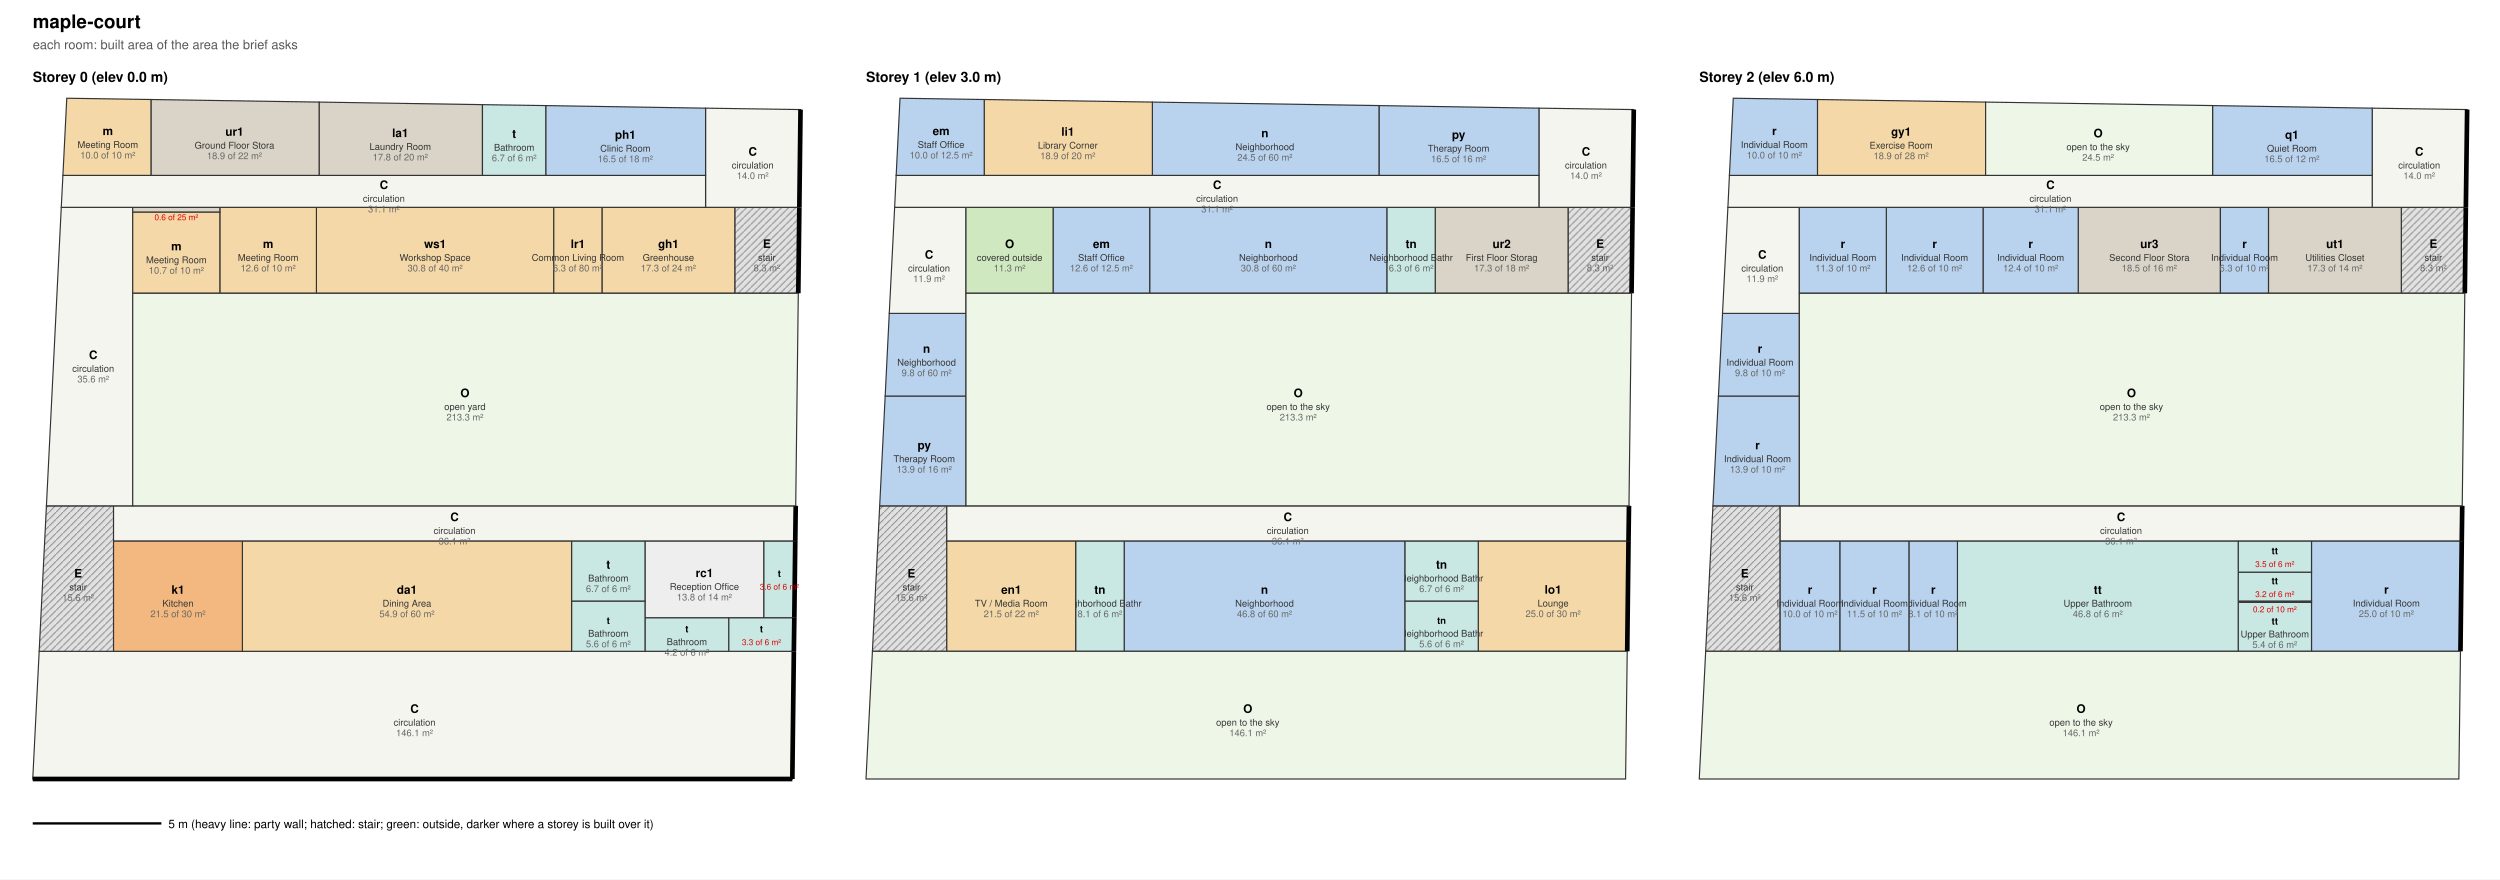
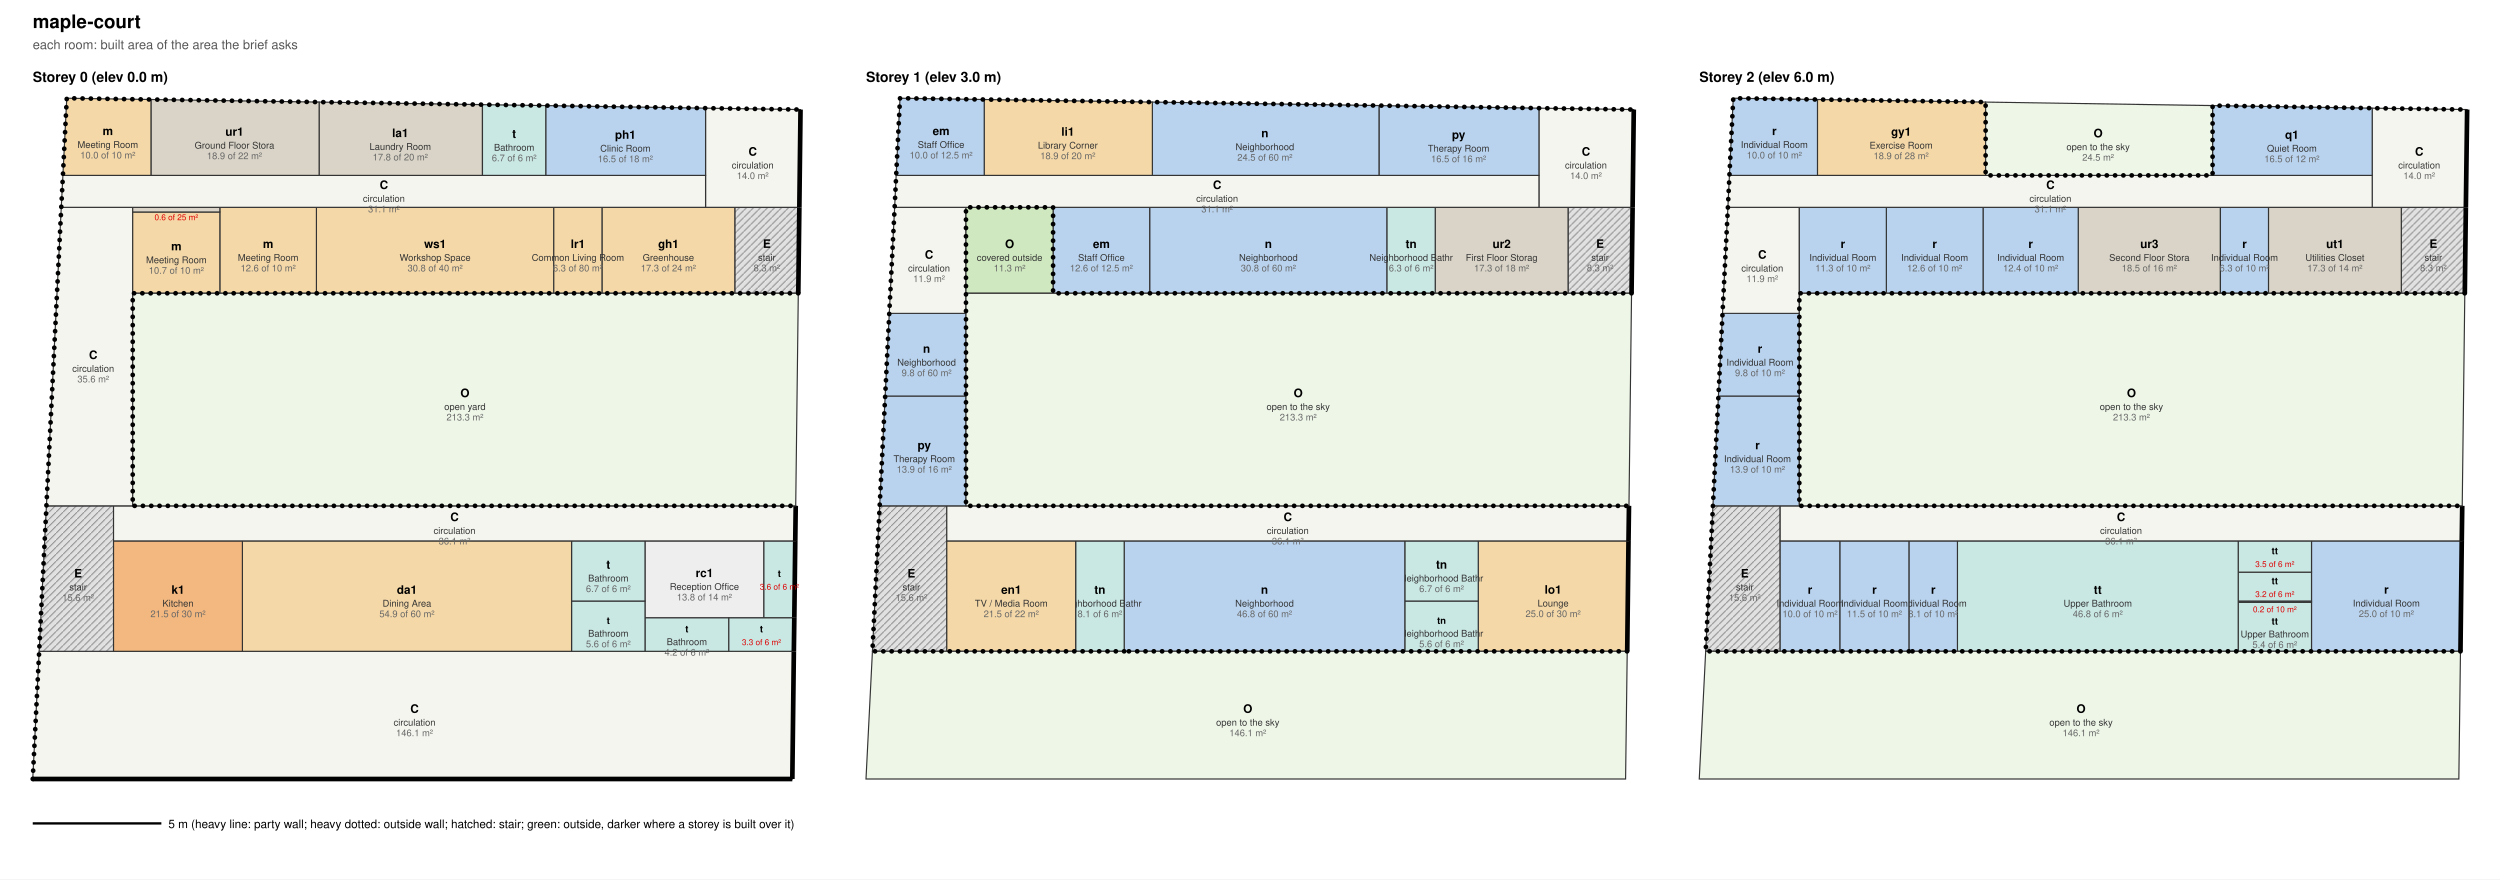
<svg xmlns="http://www.w3.org/2000/svg" width="2138" height="752" viewBox="0 0 2138 752" font-family="Helvetica, Arial, sans-serif">
  <defs>
    <pattern id="stair" width="6" height="6" patternUnits="userSpaceOnUse">
      <rect width="6" height="6" fill="#e0e0e0" />
      <path d="M0 6L6 0" stroke="#888" stroke-width="0.8" />
    </pattern>
  </defs>
  <rect width="100%" height="100%" fill="white" />
  <text x="28.0" y="24" font-size="16" font-weight="bold">maple-court</text>
  <text x="28.0" y="42" font-size="11" fill="#555">each room: built area of the area the brief asks</text>
  <text x="28.0" y="70.0" font-size="12" font-weight="bold">Storey 0 (elev 0.0 m)</text>
  <polygon points="677.6,666.2 678.9,557.0 33.5,557.0 28.0,666.2" fill="#f5f5f0" stroke="#333" stroke-width="1" />
  <line x1="677.6" y1="666.2" x2="678.9" y2="557.0" stroke="#000" stroke-width="4" />
  <line x1="28.0" y1="666.2" x2="677.6" y2="666.2" stroke="#000" stroke-width="4" />
  <text x="354.5" y="609.6" font-size="10" text-anchor="middle" font-weight="bold">C</text>
  <text x="354.5" y="620.6" font-size="8" text-anchor="middle" fill="#333">circulation</text>
  <text x="354.5" y="629.6" font-size="8" text-anchor="middle" fill="#666">146.1 m²</text>
  <polygon points="33.5,557.0 97.1,557.0 97.1,432.6 39.7,432.6" fill="url(#stair)" stroke="#333" stroke-width="1" />
  <text x="66.8" y="493.9" font-size="10" text-anchor="middle" font-weight="bold">E</text>
  <text x="66.8" y="504.9" font-size="8" text-anchor="middle" fill="#333">stair</text>
  <text x="66.8" y="513.9" font-size="8" text-anchor="middle" fill="#666">15.6 m²</text>
  <polygon points="551.6,528.4 653.3,528.4 653.3,462.6 551.6,462.6" fill="#eeeeee" stroke="#333" stroke-width="1" />
  <text x="602.4" y="493.5" font-size="10" text-anchor="middle" font-weight="bold">rc1</text>
  <text x="602.4" y="504.5" font-size="8" text-anchor="middle" fill="#333">Reception Office</text>
  <text x="602.4" y="513.5" font-size="8" text-anchor="middle" fill="#666">13.8 of 14 m²</text>
  <polygon points="653.3,528.4 679.3,528.4 680.1,462.6 653.3,462.6" fill="#c9e7e3" stroke="#333" stroke-width="1" />
  <line x1="679.3" y1="528.4" x2="680.1" y2="462.6" stroke="#000" stroke-width="4" />
  <text x="666.5" y="493.3" font-size="8" text-anchor="middle" font-weight="bold">t</text>
  <text x="666.5" y="504.3" font-size="7" text-anchor="middle" fill="#d00">3.6 of 6 m²</text>
  <polygon points="551.6,557.0 623.3,557.0 623.3,528.4 551.6,528.4" fill="#c9e7e3" stroke="#333" stroke-width="1" />
  <text x="587.4" y="540.7" font-size="8" text-anchor="middle" font-weight="bold">t</text>
  <text x="587.4" y="551.7" font-size="8" text-anchor="middle" fill="#333">Bathroom</text>
  <text x="587.4" y="560.7" font-size="8" text-anchor="middle" fill="#666">4.2 of 6 m²</text>
  <polygon points="623.3,557.0 678.9,557.0 679.3,528.4 623.3,528.4" fill="#c9e7e3" stroke="#333" stroke-width="1" />
  <line x1="678.9" y1="557.0" x2="679.3" y2="528.4" stroke="#000" stroke-width="4" />
  <text x="651.2" y="540.7" font-size="8" text-anchor="middle" font-weight="bold">t</text>
  <text x="651.2" y="551.7" font-size="7" text-anchor="middle" fill="#d00">3.3 of 6 m²</text>
  <polygon points="551.6,557.0 551.6,514.0 488.8,514.0 488.8,557.0" fill="#c9e7e3" stroke="#333" stroke-width="1" />
  <text x="520.2" y="533.5" font-size="8" text-anchor="middle" font-weight="bold">t</text>
  <text x="520.2" y="544.5" font-size="8" text-anchor="middle" fill="#333">Bathroom</text>
  <text x="520.2" y="553.5" font-size="8" text-anchor="middle" fill="#666">5.6 of 6 m²</text>
  <polygon points="551.6,514.0 551.6,462.6 488.8,462.6 488.8,514.0" fill="#c9e7e3" stroke="#333" stroke-width="1" />
  <text x="520.2" y="486.3" font-size="10" text-anchor="middle" font-weight="bold">t</text>
  <text x="520.2" y="497.3" font-size="8" text-anchor="middle" fill="#333">Bathroom</text>
  <text x="520.2" y="506.3" font-size="8" text-anchor="middle" fill="#666">6.7 of 6 m²</text>
  <polygon points="488.8,462.6 207.3,462.6 207.3,557.0 488.8,557.0" fill="#f4d8a8" stroke="#333" stroke-width="1" />
  <text x="348.0" y="507.8" font-size="10" text-anchor="middle" font-weight="bold">da1</text>
  <text x="348.0" y="518.8" font-size="8" text-anchor="middle" fill="#333">Dining Area</text>
  <text x="348.0" y="527.8" font-size="8" text-anchor="middle" fill="#666">54.9 of 60 m²</text>
  <polygon points="207.3,462.6 97.1,462.6 97.1,557.0 207.3,557.0" fill="#f2b880" stroke="#333" stroke-width="1" />
  <text x="152.2" y="507.8" font-size="10" text-anchor="middle" font-weight="bold">k1</text>
  <text x="152.2" y="518.8" font-size="8" text-anchor="middle" fill="#333">Kitchen</text>
  <text x="152.2" y="527.8" font-size="8" text-anchor="middle" fill="#666">21.5 of 30 m²</text>
  <polygon points="680.1,462.6 680.5,432.6 97.1,432.6 97.1,462.6" fill="#f5f5f0" stroke="#333" stroke-width="1" />
  <line x1="680.1" y1="462.6" x2="680.5" y2="432.6" stroke="#000" stroke-width="4" />
  <text x="388.7" y="445.6" font-size="10" text-anchor="middle" font-weight="bold">C</text>
  <text x="388.7" y="456.6" font-size="8" text-anchor="middle" fill="#333">circulation</text>
  <text x="388.7" y="465.6" font-size="8" text-anchor="middle" fill="#666">36.1 m²</text>
  <polygon points="113.5,432.6 113.5,177.3 52.4,177.3 39.7,432.6" fill="#f5f5f0" stroke="#333" stroke-width="1" />
  <text x="79.7" y="307.0" font-size="10" text-anchor="middle" font-weight="bold">C</text>
  <text x="79.7" y="318.0" font-size="8" text-anchor="middle" fill="#333">circulation</text>
  <text x="79.7" y="327.0" font-size="8" text-anchor="middle" fill="#666">35.6 m²</text>
  <polygon points="683.6,177.3 628.4,177.3 628.4,250.8 682.7,250.8" fill="url(#stair)" stroke="#333" stroke-width="1" />
  <line x1="682.7" y1="250.8" x2="683.6" y2="177.3" stroke="#000" stroke-width="4" />
  <text x="655.8" y="212.0" font-size="10" text-anchor="middle" font-weight="bold">E</text>
  <text x="655.8" y="223.0" font-size="8" text-anchor="middle" fill="#333">stair</text>
  <text x="655.8" y="232.0" font-size="8" text-anchor="middle" fill="#666">8.3 m²</text>
  <polygon points="473.6,177.3 270.6,177.3 270.6,250.8 473.6,250.8" fill="#f4d8a8" stroke="#333" stroke-width="1" />
  <text x="372.1" y="212.1" font-size="10" text-anchor="middle" font-weight="bold">ws1</text>
  <text x="372.1" y="223.1" font-size="8" text-anchor="middle" fill="#333">Workshop Space</text>
  <text x="372.1" y="232.1" font-size="8" text-anchor="middle" fill="#666">30.8 of 40 m²</text>
  <polygon points="270.6,177.3 188.0,177.3 188.0,250.8 270.6,250.8" fill="#f4d8a8" stroke="#333" stroke-width="1" />
  <text x="229.3" y="212.1" font-size="10" text-anchor="middle" font-weight="bold">m</text>
  <text x="229.3" y="223.1" font-size="8" text-anchor="middle" fill="#333">Meeting Room</text>
  <text x="229.3" y="232.1" font-size="8" text-anchor="middle" fill="#666">12.6 of 10 m²</text>
  <polygon points="628.4,177.3 514.8,177.3 514.8,250.8 628.4,250.8" fill="#f4d8a8" stroke="#333" stroke-width="1" />
  <text x="571.6" y="212.1" font-size="10" text-anchor="middle" font-weight="bold">gh1</text>
  <text x="571.6" y="223.1" font-size="8" text-anchor="middle" fill="#333">Greenhouse</text>
  <text x="571.6" y="232.1" font-size="8" text-anchor="middle" fill="#666">17.3 of 24 m²</text>
  <polygon points="514.8,177.3 473.6,177.3 473.6,250.8 514.8,250.8" fill="#f4d8a8" stroke="#333" stroke-width="1" />
  <text x="494.2" y="212.1" font-size="10" text-anchor="middle" font-weight="bold">lr1</text>
  <text x="494.2" y="223.1" font-size="8" text-anchor="middle" fill="#333">Common Living Room</text>
  <text x="494.2" y="232.1" font-size="8" text-anchor="middle" fill="#666">6.3 of 80 m²</text>
  <polygon points="188.0,250.8 188.0,181.3 113.5,181.3 113.5,250.8" fill="#f4d8a8" stroke="#333" stroke-width="1" />
  <text x="150.8" y="214.1" font-size="10" text-anchor="middle" font-weight="bold">m</text>
  <text x="150.8" y="225.1" font-size="8" text-anchor="middle" fill="#333">Meeting Room</text>
  <text x="150.8" y="234.1" font-size="8" text-anchor="middle" fill="#666">10.7 of 10 m²</text>
  <polygon points="188.0,181.3 188.0,177.3 113.5,177.3 113.5,181.3" fill="#d9d4c7" stroke="#333" stroke-width="1" />
  <text x="150.8" y="177.3" font-size="8" text-anchor="middle" font-weight="bold">me1</text>
  <text x="150.8" y="188.3" font-size="7" text-anchor="middle" fill="#d00">0.6 of 25 m²</text>
  <polygon points="684.6,93.7 603.4,92.5 603.4,177.3 683.6,177.3" fill="#f5f5f0" stroke="#333" stroke-width="1" />
  <line x1="683.6" y1="177.3" x2="684.6" y2="93.7" stroke="#000" stroke-width="4" />
  <text x="643.7" y="133.1" font-size="10" text-anchor="middle" font-weight="bold">C</text>
  <text x="643.7" y="144.1" font-size="8" text-anchor="middle" fill="#333">circulation</text>
  <text x="643.7" y="153.1" font-size="8" text-anchor="middle" fill="#666">14.0 m²</text>
  <polygon points="603.4,177.3 603.4,150.0 53.8,150.0 52.4,177.3" fill="#f5f5f0" stroke="#333" stroke-width="1" />
  <text x="328.3" y="161.6" font-size="10" text-anchor="middle" font-weight="bold">C</text>
  <text x="328.3" y="172.6" font-size="8" text-anchor="middle" fill="#333">circulation</text>
  <text x="328.3" y="181.6" font-size="8" text-anchor="middle" fill="#666">31.1 m²</text>
  <polygon points="272.9,150.0 412.6,150.0 412.6,89.5 272.9,87.3" fill="#d9d4c7" stroke="#333" stroke-width="1" />
  <text x="342.3" y="117.2" font-size="10" text-anchor="middle" font-weight="bold">la1</text>
  <text x="342.3" y="128.2" font-size="8" text-anchor="middle" fill="#333">Laundry Room</text>
  <text x="342.3" y="137.2" font-size="8" text-anchor="middle" fill="#666">17.8 of 20 m²</text>
  <polygon points="412.6,150.0 466.9,150.0 466.9,90.3 412.6,89.5" fill="#c9e7e3" stroke="#333" stroke-width="1" />
  <text x="439.7" y="117.9" font-size="10" text-anchor="middle" font-weight="bold">t</text>
  <text x="439.7" y="128.9" font-size="8" text-anchor="middle" fill="#333">Bathroom</text>
  <text x="439.7" y="137.9" font-size="8" text-anchor="middle" fill="#666">6.7 of 6 m²</text>
  <polygon points="466.9,150.0 603.4,150.0 603.4,92.5 466.9,90.3" fill="#b9d3ee" stroke="#333" stroke-width="1" />
  <text x="534.8" y="118.7" font-size="10" text-anchor="middle" font-weight="bold">ph1</text>
  <text x="534.8" y="129.7" font-size="8" text-anchor="middle" fill="#333">Clinic Room</text>
  <text x="534.8" y="138.7" font-size="8" text-anchor="middle" fill="#666">16.5 of 18 m²</text>
  <polygon points="272.9,87.3 129.1,85.1 129.1,150.0 272.9,150.0" fill="#d9d4c7" stroke="#333" stroke-width="1" />
  <text x="200.5" y="116.1" font-size="10" text-anchor="middle" font-weight="bold">ur1</text>
  <text x="200.5" y="127.1" font-size="8" text-anchor="middle" fill="#333">Ground Floor Stora</text>
  <text x="200.5" y="136.1" font-size="8" text-anchor="middle" fill="#666">18.9 of 22 m²</text>
  <polygon points="129.1,85.1 57.1,84.0 53.8,150.0 129.1,150.0" fill="#f4d8a8" stroke="#333" stroke-width="1" />
  <text x="92.2" y="115.5" font-size="10" text-anchor="middle" font-weight="bold">m</text>
  <text x="92.2" y="126.5" font-size="8" text-anchor="middle" fill="#333">Meeting Room</text>
  <text x="92.2" y="135.5" font-size="8" text-anchor="middle" fill="#666">10.0 of 10 m²</text>
  <polygon points="680.5,432.6 682.7,250.8 113.5,250.8 113.5,432.6" fill="#eef6e8" stroke="#333" stroke-width="1" />
  <text x="397.6" y="339.6" font-size="10" text-anchor="middle" font-weight="bold">O</text>
  <text x="397.6" y="350.6" font-size="8" text-anchor="middle" fill="#333">open yard</text>
  <text x="397.6" y="359.6" font-size="8" text-anchor="middle" fill="#666">213.3 m²</text>
+   <polyline points="28.0,666.2 33.5,557.0 39.7,432.6 52.4,177.3 53.8,150.0 57.1,84.0 129.1,85.1 272.9,87.3 412.6,89.5 466.9,90.3 603.4,92.5 684.6,93.7" fill="none" stroke="#000" stroke-width="4" stroke-dasharray="0.1 7" stroke-linecap="round" />
+   <polyline points="682.7,250.8 628.4,250.8 514.8,250.8 473.6,250.8 270.6,250.8 188.0,250.8 113.5,250.8 113.5,432.6 680.4,432.6" fill="none" stroke="#000" stroke-width="4" stroke-dasharray="0.1 7" stroke-linecap="round" />
  <text x="740.617" y="70.0" font-size="12" font-weight="bold">Storey 1 (elev 3.0 m)</text>
  <polygon points="746.1,557.0 809.7,557.0 809.7,432.6 752.3,432.6" fill="url(#stair)" stroke="#333" stroke-width="1" />
  <text x="779.4" y="493.9" font-size="10" text-anchor="middle" font-weight="bold">E</text>
  <text x="779.4" y="504.9" font-size="8" text-anchor="middle" fill="#333">stair</text>
  <text x="779.4" y="513.9" font-size="8" text-anchor="middle" fill="#666">15.6 m²</text>
  <polygon points="1264.2,462.6 1264.2,557.0 1391.6,557.0 1392.7,462.6" fill="#f4d8a8" stroke="#333" stroke-width="1" />
  <line x1="1391.6" y1="557.0" x2="1392.7" y2="462.6" stroke="#000" stroke-width="4" />
  <text x="1328.2" y="507.7" font-size="10" text-anchor="middle" font-weight="bold">lo1</text>
  <text x="1328.2" y="518.7" font-size="8" text-anchor="middle" fill="#333">Lounge</text>
  <text x="1328.2" y="527.7" font-size="8" text-anchor="middle" fill="#666">25.0 of 30 m²</text>
  <polygon points="1264.2,557.0 1264.2,514.0 1201.4,514.0 1201.4,557.0" fill="#c9e7e3" stroke="#333" stroke-width="1" />
  <text x="1232.8" y="533.5" font-size="8" text-anchor="middle" font-weight="bold">tn</text>
  <text x="1232.8" y="544.5" font-size="8" text-anchor="middle" fill="#333">Neighborhood Bathr</text>
  <text x="1232.8" y="553.5" font-size="8" text-anchor="middle" fill="#666">5.6 of 6 m²</text>
  <polygon points="1264.2,514.0 1264.2,462.6 1201.4,462.6 1201.4,514.0" fill="#c9e7e3" stroke="#333" stroke-width="1" />
  <text x="1232.8" y="486.3" font-size="10" text-anchor="middle" font-weight="bold">tn</text>
  <text x="1232.8" y="497.3" font-size="8" text-anchor="middle" fill="#333">Neighborhood Bathr</text>
  <text x="1232.8" y="506.3" font-size="8" text-anchor="middle" fill="#666">6.7 of 6 m²</text>
  <polygon points="1201.4,462.6 961.4,462.6 961.4,557.0 1201.4,557.0" fill="#b9d3ee" stroke="#333" stroke-width="1" />
  <text x="1081.4" y="507.8" font-size="10" text-anchor="middle" font-weight="bold">n</text>
  <text x="1081.4" y="518.8" font-size="8" text-anchor="middle" fill="#333">Neighborhood</text>
  <text x="1081.4" y="527.8" font-size="8" text-anchor="middle" fill="#666">46.8 of 60 m²</text>
  <polygon points="961.4,462.6 919.9,462.6 919.9,557.0 961.4,557.0" fill="#c9e7e3" stroke="#333" stroke-width="1" />
  <text x="940.6" y="507.8" font-size="10" text-anchor="middle" font-weight="bold">tn</text>
  <text x="940.6" y="518.8" font-size="8" text-anchor="middle" fill="#333">Neighborhood Bathr</text>
  <text x="940.6" y="527.8" font-size="8" text-anchor="middle" fill="#666">8.1 of 6 m²</text>
  <polygon points="919.9,462.6 809.7,462.6 809.7,557.0 919.9,557.0" fill="#f4d8a8" stroke="#333" stroke-width="1" />
  <text x="864.8" y="507.8" font-size="10" text-anchor="middle" font-weight="bold">en1</text>
  <text x="864.8" y="518.8" font-size="8" text-anchor="middle" fill="#333">TV / Media Room</text>
  <text x="864.8" y="527.8" font-size="8" text-anchor="middle" fill="#666">21.5 of 22 m²</text>
  <polygon points="1392.7,462.6 1393.1,432.6 809.7,432.6 809.7,462.6" fill="#f5f5f0" stroke="#333" stroke-width="1" />
  <line x1="1392.7" y1="462.6" x2="1393.1" y2="432.6" stroke="#000" stroke-width="4" />
  <text x="1101.3" y="445.6" font-size="10" text-anchor="middle" font-weight="bold">C</text>
  <text x="1101.3" y="456.6" font-size="8" text-anchor="middle" fill="#333">circulation</text>
  <text x="1101.3" y="465.6" font-size="8" text-anchor="middle" fill="#666">36.1 m²</text>
  <polygon points="826.1,432.6 826.1,338.7 757.0,338.7 752.3,432.6" fill="#b9d3ee" stroke="#333" stroke-width="1" />
  <text x="790.4" y="384.2" font-size="10" text-anchor="middle" font-weight="bold">py</text>
  <text x="790.4" y="395.2" font-size="8" text-anchor="middle" fill="#333">Therapy Room</text>
  <text x="790.4" y="404.2" font-size="8" text-anchor="middle" fill="#666">13.9 of 16 m²</text>
  <polygon points="826.1,338.7 826.1,268.0 760.5,268.0 757.0,338.7" fill="#b9d3ee" stroke="#333" stroke-width="1" />
  <text x="792.4" y="301.7" font-size="10" text-anchor="middle" font-weight="bold">n</text>
  <text x="792.4" y="312.7" font-size="8" text-anchor="middle" fill="#333">Neighborhood</text>
  <text x="792.4" y="321.7" font-size="8" text-anchor="middle" fill="#666">9.8 of 60 m²</text>
  <polygon points="826.1,268.0 826.1,177.3 765.1,177.3 760.5,268.0" fill="#f5f5f0" stroke="#333" stroke-width="1" />
  <text x="794.5" y="221.2" font-size="10" text-anchor="middle" font-weight="bold">C</text>
  <text x="794.5" y="232.2" font-size="8" text-anchor="middle" fill="#333">circulation</text>
  <text x="794.5" y="241.2" font-size="8" text-anchor="middle" fill="#666">11.9 m²</text>
  <polygon points="1396.2,177.3 1341.0,177.3 1341.0,250.8 1395.3,250.8" fill="url(#stair)" stroke="#333" stroke-width="1" />
  <line x1="1395.3" y1="250.8" x2="1396.2" y2="177.3" stroke="#000" stroke-width="4" />
  <text x="1368.4" y="212.0" font-size="10" text-anchor="middle" font-weight="bold">E</text>
  <text x="1368.4" y="223.0" font-size="8" text-anchor="middle" fill="#333">stair</text>
  <text x="1368.4" y="232.0" font-size="8" text-anchor="middle" fill="#666">8.3 m²</text>
  <polygon points="1186.2,177.3 983.2,177.3 983.2,250.8 1186.2,250.8" fill="#b9d3ee" stroke="#333" stroke-width="1" />
  <text x="1084.7" y="212.1" font-size="10" text-anchor="middle" font-weight="bold">n</text>
  <text x="1084.7" y="223.1" font-size="8" text-anchor="middle" fill="#333">Neighborhood</text>
  <text x="1084.7" y="232.1" font-size="8" text-anchor="middle" fill="#666">30.8 of 60 m²</text>
  <polygon points="983.2,177.3 900.6,177.3 900.6,250.8 983.2,250.8" fill="#b9d3ee" stroke="#333" stroke-width="1" />
  <text x="941.9" y="212.1" font-size="10" text-anchor="middle" font-weight="bold">em</text>
  <text x="941.9" y="223.1" font-size="8" text-anchor="middle" fill="#333">Staff Office</text>
  <text x="941.9" y="232.1" font-size="8" text-anchor="middle" fill="#666">12.6 of 12.5 m²</text>
  <polygon points="1341.0,177.3 1227.4,177.3 1227.4,250.8 1341.0,250.8" fill="#d9d4c7" stroke="#333" stroke-width="1" />
  <text x="1284.2" y="212.1" font-size="10" text-anchor="middle" font-weight="bold">ur2</text>
  <text x="1284.2" y="223.1" font-size="8" text-anchor="middle" fill="#333">First Floor Storag</text>
  <text x="1284.2" y="232.1" font-size="8" text-anchor="middle" fill="#666">17.3 of 18 m²</text>
  <polygon points="1227.4,177.3 1186.2,177.3 1186.2,250.8 1227.4,250.8" fill="#c9e7e3" stroke="#333" stroke-width="1" />
  <text x="1206.8" y="212.1" font-size="10" text-anchor="middle" font-weight="bold">tn</text>
  <text x="1206.8" y="223.1" font-size="8" text-anchor="middle" fill="#333">Neighborhood Bathr</text>
  <text x="1206.8" y="232.1" font-size="8" text-anchor="middle" fill="#666">6.3 of 6 m²</text>
  <polygon points="900.6,250.8 900.6,177.3 826.1,177.3 826.1,250.8" fill="#cfe8bf" stroke="#333" stroke-width="1" />
  <text x="863.4" y="212.1" font-size="10" text-anchor="middle" font-weight="bold">O</text>
  <text x="863.4" y="223.1" font-size="8" text-anchor="middle" fill="#333">covered outside</text>
  <text x="863.4" y="232.1" font-size="8" text-anchor="middle" fill="#666">11.3 m²</text>
  <polygon points="1397.2,93.7 1316.1,92.5 1316.1,177.3 1396.2,177.3" fill="#f5f5f0" stroke="#333" stroke-width="1" />
  <line x1="1396.2" y1="177.3" x2="1397.2" y2="93.7" stroke="#000" stroke-width="4" />
  <text x="1356.3" y="133.1" font-size="10" text-anchor="middle" font-weight="bold">C</text>
  <text x="1356.3" y="144.1" font-size="8" text-anchor="middle" fill="#333">circulation</text>
  <text x="1356.3" y="153.1" font-size="8" text-anchor="middle" fill="#666">14.0 m²</text>
  <polygon points="1316.1,177.3 1316.1,150.0 766.4,150.0 765.1,177.3" fill="#f5f5f0" stroke="#333" stroke-width="1" />
  <text x="1040.9" y="161.6" font-size="10" text-anchor="middle" font-weight="bold">C</text>
  <text x="1040.9" y="172.6" font-size="8" text-anchor="middle" fill="#333">circulation</text>
  <text x="1040.9" y="181.6" font-size="8" text-anchor="middle" fill="#666">31.1 m²</text>
  <polygon points="985.5,150.0 1179.5,150.0 1179.5,90.3 985.5,87.3" fill="#b9d3ee" stroke="#333" stroke-width="1" />
  <text x="1081.7" y="117.4" font-size="10" text-anchor="middle" font-weight="bold">n</text>
  <text x="1081.7" y="128.4" font-size="8" text-anchor="middle" fill="#333">Neighborhood</text>
  <text x="1081.7" y="137.4" font-size="8" text-anchor="middle" fill="#666">24.5 of 60 m²</text>
  <polygon points="1179.5,150.0 1316.1,150.0 1316.1,92.5 1179.5,90.3" fill="#b9d3ee" stroke="#333" stroke-width="1" />
  <text x="1247.4" y="118.7" font-size="10" text-anchor="middle" font-weight="bold">py</text>
  <text x="1247.4" y="129.7" font-size="8" text-anchor="middle" fill="#333">Therapy Room</text>
  <text x="1247.4" y="138.7" font-size="8" text-anchor="middle" fill="#666">16.5 of 16 m²</text>
  <polygon points="985.5,87.3 841.7,85.1 841.7,150.0 985.5,150.0" fill="#f4d8a8" stroke="#333" stroke-width="1" />
  <text x="913.2" y="116.1" font-size="10" text-anchor="middle" font-weight="bold">li1</text>
  <text x="913.2" y="127.1" font-size="8" text-anchor="middle" fill="#333">Library Corner</text>
  <text x="913.2" y="136.1" font-size="8" text-anchor="middle" fill="#666">18.9 of 20 m²</text>
  <polygon points="841.7,85.1 769.7,84.0 766.4,150.0 841.7,150.0" fill="#b9d3ee" stroke="#333" stroke-width="1" />
  <text x="804.8" y="115.5" font-size="10" text-anchor="middle" font-weight="bold">em</text>
  <text x="804.8" y="126.5" font-size="8" text-anchor="middle" fill="#333">Staff Office</text>
  <text x="804.8" y="135.5" font-size="8" text-anchor="middle" fill="#666">10.0 of 12.5 m²</text>
  <polygon points="1390.2,666.2 1391.6,557.0 746.1,557.0 740.6,666.2" fill="#eef6e8" stroke="#333" stroke-width="1" />
  <text x="1067.1" y="609.6" font-size="10" text-anchor="middle" font-weight="bold">O</text>
  <text x="1067.1" y="620.6" font-size="8" text-anchor="middle" fill="#333">open to the sky</text>
  <text x="1067.1" y="629.6" font-size="8" text-anchor="middle" fill="#666">146.1 m²</text>
  <polygon points="1393.1,432.6 1395.3,250.8 826.1,250.8 826.1,432.6" fill="#eef6e8" stroke="#333" stroke-width="1" />
  <text x="1110.2" y="339.6" font-size="10" text-anchor="middle" font-weight="bold">O</text>
  <text x="1110.2" y="350.6" font-size="8" text-anchor="middle" fill="#333">open to the sky</text>
  <text x="1110.2" y="359.6" font-size="8" text-anchor="middle" fill="#666">213.3 m²</text>
+   <polyline points="961.4,557.0 919.9,557.0 809.7,557.0 746.1,557.0 752.3,432.6 757.0,338.7 760.5,268.0 765.1,177.3 766.4,150.0 769.7,84.0 841.7,85.1 985.5,87.3 1179.5,90.3 1316.1,92.5 1397.2,93.7" fill="none" stroke="#000" stroke-width="4" stroke-dasharray="0.1 7" stroke-linecap="round" />
+   <polyline points="1395.3,250.8 1341.0,250.8 1227.4,250.8 1186.2,250.8 983.2,250.8 900.6,250.8 900.6,177.3 826.1,177.3 826.1,268.0 826.1,338.7 826.1,432.6 1393.1,432.6" fill="none" stroke="#000" stroke-width="4" stroke-dasharray="0.1 7" stroke-linecap="round" />
+   <polyline points="1391.5,557.0 1264.2,557.0 1201.4,557.0 961.4,557.0" fill="none" stroke="#000" stroke-width="4" stroke-dasharray="0.1 7" stroke-linecap="round" />
  <text x="1453.234" y="70.0" font-size="12" font-weight="bold">Storey 2 (elev 6.0 m)</text>
  <polygon points="1458.7,557.0 1522.4,557.0 1522.4,432.6 1464.9,432.6" fill="url(#stair)" stroke="#333" stroke-width="1" />
  <text x="1492.1" y="493.9" font-size="10" text-anchor="middle" font-weight="bold">E</text>
  <text x="1492.1" y="504.9" font-size="8" text-anchor="middle" fill="#333">stair</text>
  <text x="1492.1" y="513.9" font-size="8" text-anchor="middle" fill="#666">15.6 m²</text>
  <polygon points="1976.8,462.6 1976.8,557.0 2104.2,557.0 2105.3,462.6" fill="#b9d3ee" stroke="#333" stroke-width="1" />
  <line x1="2104.2" y1="557.0" x2="2105.3" y2="462.6" stroke="#000" stroke-width="4" />
  <text x="2040.8" y="507.7" font-size="10" text-anchor="middle" font-weight="bold">r</text>
  <text x="2040.8" y="518.7" font-size="8" text-anchor="middle" fill="#333">Individual Room</text>
  <text x="2040.8" y="527.7" font-size="8" text-anchor="middle" fill="#666">25.0 of 10 m²</text>
  <polygon points="1976.8,557.0 1976.8,515.1 1914.1,515.1 1914.1,557.0" fill="#c9e7e3" stroke="#333" stroke-width="1" />
  <text x="1945.4" y="534.1" font-size="8" text-anchor="middle" font-weight="bold">tt</text>
  <text x="1945.4" y="545.1" font-size="8" text-anchor="middle" fill="#333">Upper Bathroom</text>
  <text x="1945.4" y="554.1" font-size="8" text-anchor="middle" fill="#666">5.4 of 6 m²</text>
  <polygon points="1976.8,515.1 1976.8,514.0 1914.1,514.0 1914.1,515.1" fill="#b9d3ee" stroke="#333" stroke-width="1" />
  <text x="1945.4" y="512.6" font-size="8" text-anchor="middle" font-weight="bold">r</text>
  <text x="1945.4" y="523.6" font-size="7" text-anchor="middle" fill="#d00">0.2 of 10 m²</text>
  <polygon points="1976.8,514.0 1976.8,489.3 1914.1,489.3 1914.1,514.0" fill="#c9e7e3" stroke="#333" stroke-width="1" />
  <text x="1945.4" y="499.6" font-size="8" text-anchor="middle" font-weight="bold">tt</text>
  <text x="1945.4" y="510.6" font-size="7" text-anchor="middle" fill="#d00">3.2 of 6 m²</text>
  <polygon points="1976.8,489.3 1976.8,462.6 1914.1,462.6 1914.1,489.3" fill="#c9e7e3" stroke="#333" stroke-width="1" />
  <text x="1945.4" y="473.9" font-size="8" text-anchor="middle" font-weight="bold">tt</text>
  <text x="1945.4" y="484.9" font-size="7" text-anchor="middle" fill="#d00">3.5 of 6 m²</text>
  <polygon points="1914.1,462.6 1674.0,462.6 1674.0,557.0 1914.1,557.0" fill="#c9e7e3" stroke="#333" stroke-width="1" />
  <text x="1794.0" y="507.8" font-size="10" text-anchor="middle" font-weight="bold">tt</text>
  <text x="1794.0" y="518.8" font-size="8" text-anchor="middle" fill="#333">Upper Bathroom</text>
  <text x="1794.0" y="527.8" font-size="8" text-anchor="middle" fill="#666">46.8 of 6 m²</text>
  <polygon points="1674.0,462.6 1632.5,462.6 1632.5,557.0 1674.0,557.0" fill="#b9d3ee" stroke="#333" stroke-width="1" />
  <text x="1653.3" y="507.8" font-size="10" text-anchor="middle" font-weight="bold">r</text>
  <text x="1653.3" y="518.8" font-size="8" text-anchor="middle" fill="#333">Individual Room</text>
  <text x="1653.3" y="527.8" font-size="8" text-anchor="middle" fill="#666">8.1 of 10 m²</text>
  <polygon points="1632.5,462.6 1573.4,462.6 1573.4,557.0 1632.5,557.0" fill="#b9d3ee" stroke="#333" stroke-width="1" />
  <text x="1603.0" y="507.8" font-size="10" text-anchor="middle" font-weight="bold">r</text>
  <text x="1603.0" y="518.8" font-size="8" text-anchor="middle" fill="#333">Individual Room</text>
  <text x="1603.0" y="527.8" font-size="8" text-anchor="middle" fill="#666">11.5 of 10 m²</text>
  <polygon points="1573.4,462.6 1522.4,462.6 1522.4,557.0 1573.4,557.0" fill="#b9d3ee" stroke="#333" stroke-width="1" />
  <text x="1547.9" y="507.8" font-size="10" text-anchor="middle" font-weight="bold">r</text>
  <text x="1547.9" y="518.8" font-size="8" text-anchor="middle" fill="#333">Individual Room</text>
  <text x="1547.9" y="527.8" font-size="8" text-anchor="middle" fill="#666">10.0 of 10 m²</text>
  <polygon points="2105.3,462.6 2105.7,432.6 1522.4,432.6 1522.4,462.6" fill="#f5f5f0" stroke="#333" stroke-width="1" />
  <line x1="2105.3" y1="462.6" x2="2105.7" y2="432.6" stroke="#000" stroke-width="4" />
  <text x="1813.9" y="445.6" font-size="10" text-anchor="middle" font-weight="bold">C</text>
  <text x="1813.9" y="456.6" font-size="8" text-anchor="middle" fill="#333">circulation</text>
  <text x="1813.9" y="465.6" font-size="8" text-anchor="middle" fill="#666">36.1 m²</text>
  <polygon points="1538.8,432.6 1538.8,338.7 1469.6,338.7 1464.9,432.6" fill="#b9d3ee" stroke="#333" stroke-width="1" />
  <text x="1503.0" y="384.2" font-size="10" text-anchor="middle" font-weight="bold">r</text>
  <text x="1503.0" y="395.2" font-size="8" text-anchor="middle" fill="#333">Individual Room</text>
  <text x="1503.0" y="404.2" font-size="8" text-anchor="middle" fill="#666">13.9 of 10 m²</text>
  <polygon points="1538.8,338.7 1538.8,268.0 1473.1,268.0 1469.6,338.7" fill="#b9d3ee" stroke="#333" stroke-width="1" />
  <text x="1505.1" y="301.7" font-size="10" text-anchor="middle" font-weight="bold">r</text>
  <text x="1505.1" y="312.7" font-size="8" text-anchor="middle" fill="#333">Individual Room</text>
  <text x="1505.1" y="321.7" font-size="8" text-anchor="middle" fill="#666">9.8 of 10 m²</text>
  <polygon points="1538.8,268.0 1538.8,177.3 1477.7,177.3 1473.1,268.0" fill="#f5f5f0" stroke="#333" stroke-width="1" />
  <text x="1507.1" y="221.2" font-size="10" text-anchor="middle" font-weight="bold">C</text>
  <text x="1507.1" y="232.2" font-size="8" text-anchor="middle" fill="#333">circulation</text>
  <text x="1507.1" y="241.2" font-size="8" text-anchor="middle" fill="#666">11.9 m²</text>
  <polygon points="2108.8,177.3 2053.6,177.3 2053.6,250.8 2107.9,250.8" fill="url(#stair)" stroke="#333" stroke-width="1" />
  <line x1="2107.9" y1="250.8" x2="2108.8" y2="177.3" stroke="#000" stroke-width="4" />
  <text x="2081.0" y="212.0" font-size="10" text-anchor="middle" font-weight="bold">E</text>
  <text x="2081.0" y="223.0" font-size="8" text-anchor="middle" fill="#333">stair</text>
  <text x="2081.0" y="232.0" font-size="8" text-anchor="middle" fill="#666">8.3 m²</text>
  <polygon points="1898.9,177.3 1777.3,177.3 1777.3,250.8 1898.9,250.8" fill="#d9d4c7" stroke="#333" stroke-width="1" />
  <text x="1838.1" y="212.1" font-size="10" text-anchor="middle" font-weight="bold">ur3</text>
  <text x="1838.1" y="223.1" font-size="8" text-anchor="middle" fill="#333">Second Floor Stora</text>
  <text x="1838.1" y="232.1" font-size="8" text-anchor="middle" fill="#666">18.5 of 16 m²</text>
  <polygon points="1777.3,177.3 1695.9,177.3 1695.9,250.8 1777.3,250.8" fill="#b9d3ee" stroke="#333" stroke-width="1" />
  <text x="1736.6" y="212.1" font-size="10" text-anchor="middle" font-weight="bold">r</text>
  <text x="1736.6" y="223.1" font-size="8" text-anchor="middle" fill="#333">Individual Room</text>
  <text x="1736.6" y="232.1" font-size="8" text-anchor="middle" fill="#666">12.4 of 10 m²</text>
  <polygon points="1695.9,177.3 1613.2,177.3 1613.2,250.8 1695.9,250.8" fill="#b9d3ee" stroke="#333" stroke-width="1" />
  <text x="1654.5" y="212.1" font-size="10" text-anchor="middle" font-weight="bold">r</text>
  <text x="1654.5" y="223.1" font-size="8" text-anchor="middle" fill="#333">Individual Room</text>
  <text x="1654.5" y="232.1" font-size="8" text-anchor="middle" fill="#666">12.6 of 10 m²</text>
  <polygon points="2053.6,177.3 1940.0,177.3 1940.0,250.8 2053.6,250.8" fill="#d9d4c7" stroke="#333" stroke-width="1" />
  <text x="1996.8" y="212.1" font-size="10" text-anchor="middle" font-weight="bold">ut1</text>
  <text x="1996.8" y="223.1" font-size="8" text-anchor="middle" fill="#333">Utilities Closet</text>
  <text x="1996.8" y="232.1" font-size="8" text-anchor="middle" fill="#666">17.3 of 14 m²</text>
  <polygon points="1940.0,177.3 1898.9,177.3 1898.9,250.8 1940.0,250.8" fill="#b9d3ee" stroke="#333" stroke-width="1" />
  <text x="1919.5" y="212.1" font-size="10" text-anchor="middle" font-weight="bold">r</text>
  <text x="1919.5" y="223.1" font-size="8" text-anchor="middle" fill="#333">Individual Room</text>
  <text x="1919.5" y="232.1" font-size="8" text-anchor="middle" fill="#666">6.3 of 10 m²</text>
  <polygon points="1613.2,250.8 1613.2,177.3 1538.8,177.3 1538.8,250.8" fill="#b9d3ee" stroke="#333" stroke-width="1" />
  <text x="1576.0" y="212.1" font-size="10" text-anchor="middle" font-weight="bold">r</text>
  <text x="1576.0" y="223.1" font-size="8" text-anchor="middle" fill="#333">Individual Room</text>
  <text x="1576.0" y="232.1" font-size="8" text-anchor="middle" fill="#666">11.3 of 10 m²</text>
  <polygon points="2109.9,93.7 2028.7,92.5 2028.7,177.3 2108.8,177.3" fill="#f5f5f0" stroke="#333" stroke-width="1" />
  <line x1="2108.8" y1="177.3" x2="2109.9" y2="93.7" stroke="#000" stroke-width="4" />
  <text x="2068.9" y="133.1" font-size="10" text-anchor="middle" font-weight="bold">C</text>
  <text x="2068.9" y="144.1" font-size="8" text-anchor="middle" fill="#333">circulation</text>
  <text x="2068.9" y="153.1" font-size="8" text-anchor="middle" fill="#666">14.0 m²</text>
  <polygon points="2028.7,177.3 2028.7,150.0 1479.0,150.0 1477.7,177.3" fill="#f5f5f0" stroke="#333" stroke-width="1" />
  <text x="1753.5" y="161.6" font-size="10" text-anchor="middle" font-weight="bold">C</text>
  <text x="1753.5" y="172.6" font-size="8" text-anchor="middle" fill="#333">circulation</text>
  <text x="1753.5" y="181.6" font-size="8" text-anchor="middle" fill="#666">31.1 m²</text>
  <polygon points="1892.2,150.0 2028.7,150.0 2028.7,92.5 1892.2,90.3" fill="#b9d3ee" stroke="#333" stroke-width="1" />
  <text x="1960.0" y="118.7" font-size="10" text-anchor="middle" font-weight="bold">q1</text>
  <text x="1960.0" y="129.7" font-size="8" text-anchor="middle" fill="#333">Quiet Room</text>
  <text x="1960.0" y="138.7" font-size="8" text-anchor="middle" fill="#666">16.5 of 12 m²</text>
  <polygon points="1698.1,87.3 1554.3,85.1 1554.3,150.0 1698.1,150.0" fill="#f4d8a8" stroke="#333" stroke-width="1" />
  <text x="1625.8" y="116.1" font-size="10" text-anchor="middle" font-weight="bold">gy1</text>
  <text x="1625.8" y="127.1" font-size="8" text-anchor="middle" fill="#333">Exercise Room</text>
  <text x="1625.8" y="136.1" font-size="8" text-anchor="middle" fill="#666">18.9 of 28 m²</text>
  <polygon points="1554.3,85.1 1482.3,84.0 1479.0,150.0 1554.3,150.0" fill="#b9d3ee" stroke="#333" stroke-width="1" />
  <text x="1517.4" y="115.5" font-size="10" text-anchor="middle" font-weight="bold">r</text>
  <text x="1517.4" y="126.5" font-size="8" text-anchor="middle" fill="#333">Individual Room</text>
  <text x="1517.4" y="135.5" font-size="8" text-anchor="middle" fill="#666">10.0 of 10 m²</text>
  <polygon points="2102.8,666.2 2104.2,557.0 1458.7,557.0 1453.2,666.2" fill="#eef6e8" stroke="#333" stroke-width="1" />
  <text x="1779.7" y="609.6" font-size="10" text-anchor="middle" font-weight="bold">O</text>
  <text x="1779.7" y="620.6" font-size="8" text-anchor="middle" fill="#333">open to the sky</text>
  <text x="1779.7" y="629.6" font-size="8" text-anchor="middle" fill="#666">146.1 m²</text>
  <polygon points="2105.7,432.6 2107.9,250.8 1538.8,250.8 1538.8,432.6" fill="#eef6e8" stroke="#333" stroke-width="1" />
  <text x="1822.8" y="339.6" font-size="10" text-anchor="middle" font-weight="bold">O</text>
  <text x="1822.8" y="350.6" font-size="8" text-anchor="middle" fill="#333">open to the sky</text>
  <text x="1822.8" y="359.6" font-size="8" text-anchor="middle" fill="#666">213.3 m²</text>
  <polygon points="1698.1,150.0 1892.2,150.0 1892.2,90.3 1698.1,87.3" fill="#eef6e8" stroke="#333" stroke-width="1" />
  <text x="1794.3" y="117.4" font-size="10" text-anchor="middle" font-weight="bold">O</text>
  <text x="1794.3" y="128.4" font-size="8" text-anchor="middle" fill="#333">open to the sky</text>
  <text x="1794.3" y="137.4" font-size="8" text-anchor="middle" fill="#666">24.5 m²</text>
+   <polyline points="1632.5,557.0 1573.4,557.0 1522.4,557.0 1458.7,557.0 1464.9,432.6 1469.6,338.7 1473.1,268.0 1477.7,177.3 1479.0,150.0 1482.3,84.0 1554.3,85.1 1698.1,87.3 1698.1,150.0 1892.2,150.0 1892.2,90.3 2028.7,92.5 2109.8,93.7" fill="none" stroke="#000" stroke-width="4" stroke-dasharray="0.1 7" stroke-linecap="round" />
+   <polyline points="2107.9,250.8 2053.6,250.8 1940.0,250.8 1898.9,250.8 1777.3,250.8 1695.9,250.8 1613.2,250.8 1538.8,250.8 1538.8,268.0 1538.8,338.7 1538.8,432.6 2105.7,432.6" fill="none" stroke="#000" stroke-width="4" stroke-dasharray="0.1 7" stroke-linecap="round" />
+   <polyline points="2104.2,557.0 1976.8,557.0 1914.1,557.0 1674.0,557.0 1632.5,557.0" fill="none" stroke="#000" stroke-width="4" stroke-dasharray="0.1 7" stroke-linecap="round" />
  <line x1="28.0" y1="704.177" x2="138.0" y2="704.177" stroke="#000" stroke-width="2" />
-   <text x="144.0" y="708.177" font-size="10">5 m (heavy line: party wall; hatched: stair; green: outside, darker where a storey is built over it)</text>
+   <text x="144.0" y="708.177" font-size="10">5 m (heavy line: party wall; heavy dotted: outside wall; hatched: stair; green: outside, darker where a storey is built over it)</text>
</svg>
